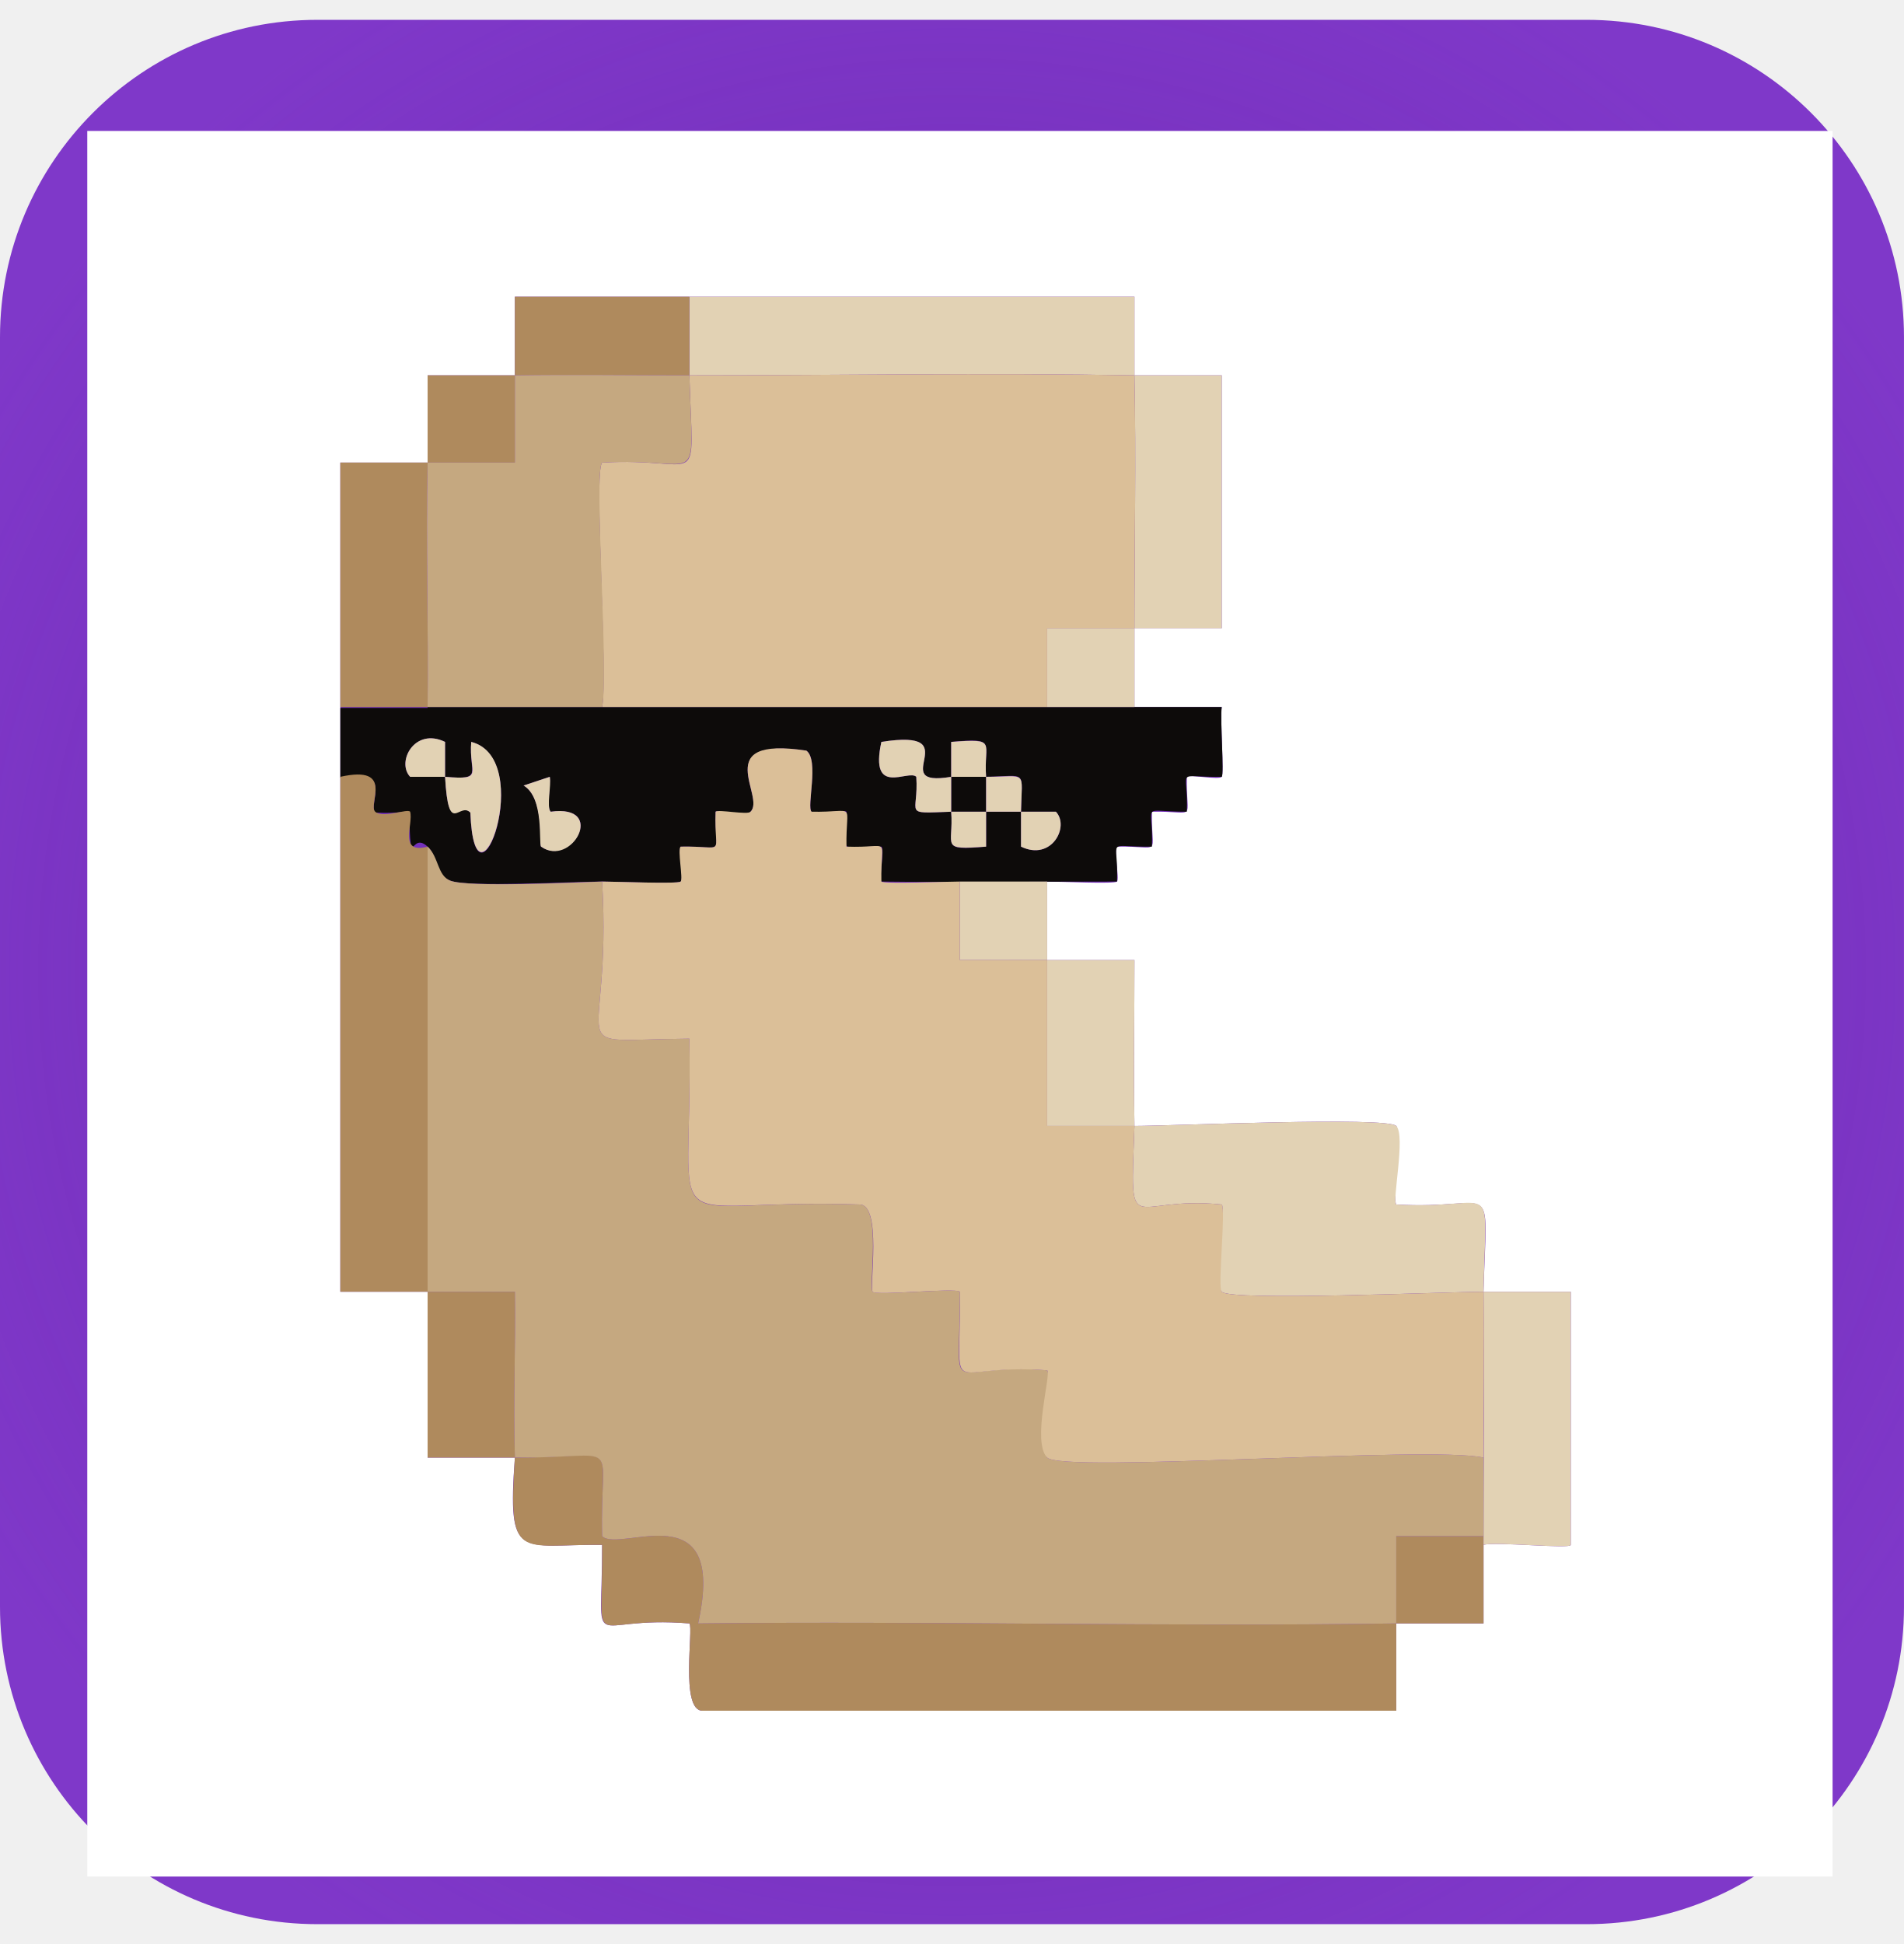
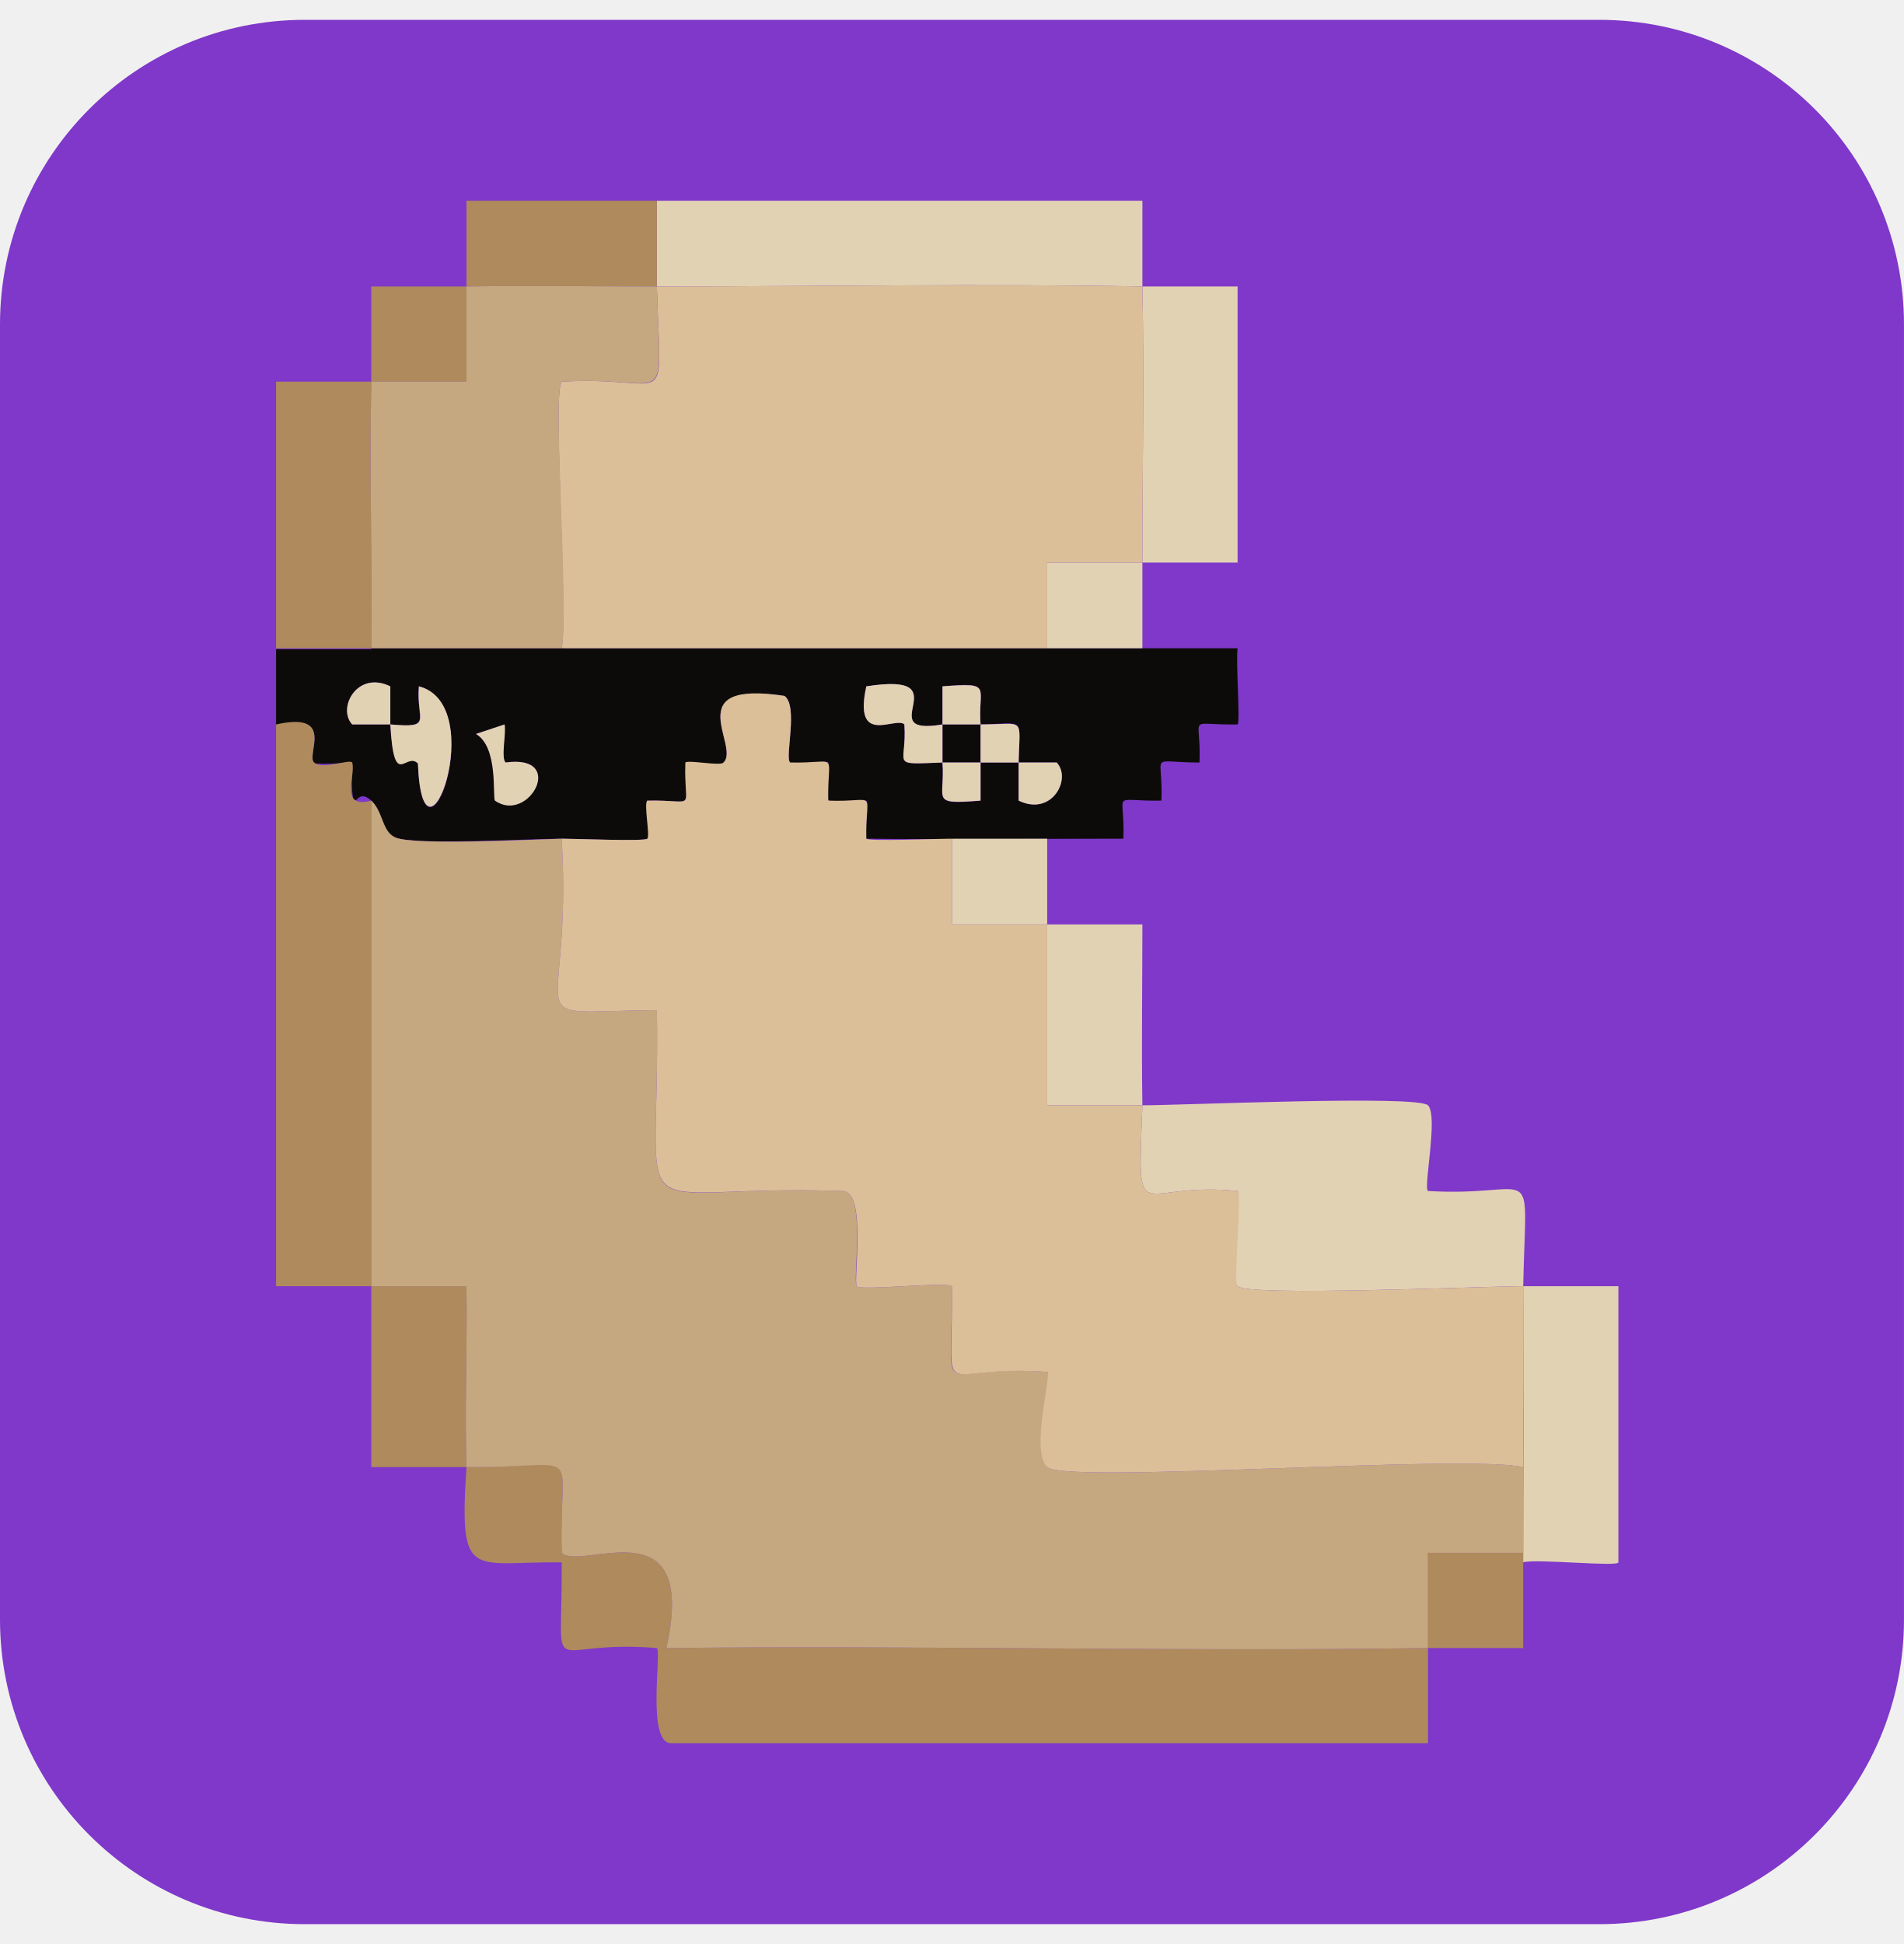
- <svg xmlns="http://www.w3.org/2000/svg" width="48" height="49" viewBox="0 0 48 49" fill="none">
-   <rect y="0.5" width="48" height="48" rx="8" fill="#7F38C9" />
-   <rect y="0.5" width="48" height="48" rx="8" fill="url(#paint0_radial_472_3436)" fill-opacity="0.6" />
-   <g transform="scale(0.22, 0.22) translate(10, 15)">
-     <path d="M200,0v200H0V0h200ZM49,28c-3.3,0-6.7,0-10,0,0,3.3,0,6.7,0,10-3.3,0-6.7,0-10,0,0,31.7,0,63.3,0,95,3.3,0,6.7,0,10,0,0,6.3,0,12.7,0,19,3.3,0,6.7,0,10,0-.9,12,.6,9.9,10,10,0,13.3-2,8,10,9,.5.5-1.1,10,1.5,10h79.5c0-3.3,0-6.7,0-10,3.3,0,6.7,0,10,0,0-3,0-6,0-9,1.3-.4,10,.5,10,0v-29c-3.3,0-6.7,0-10,0,.4-13.8,1.6-9.3-10-10-.4-.4.5-8.6,0-9-1.1-1.1-25.8,0-30,0-.1-6.3,0-12.7,0-19-3.3,0-6.7,0-10,0v-9c1.5,0,7.7.3,8,0s-.4-3.7,0-4c5.3-.1,3.9,1.3,4-4,5.3-.1,3.9,1.3,4-4,.3-.3,3.7.4,4,0s-.2-6.5,0-8c-3.3,0-6.7,0-10,0v-9c3.3,0,6.7,0,10,0v-29c-3.3,0-6.7,0-10,0,0-3,0-6,0-9-23.7,0-47.3,0-71,0,0,3,0,6,0,9Z" fill="white" />
-     <path d="M103,74c0,1.3,0,2.7,0,4-1.3,0-2.7,0-4,0,0-1.3,0-2.7,0-4,1.3,0,2.7,0,4,0Z" fill="#0d0b0a" />
-     <path d="M39,66c30.1,0,61,0,91,0-.2,1.5.3,7.7,0,8-5.5.1-3.8-1.2-4,4-5.5,0-3.8-1.2-4,4-5.5.1-3.8-1.2-4,4-7.2,0-19.9.1-27,0-.3-.4.4-3.7,0-4-5.3-.1-3.9,1.3-4-4-.3-.3-3.7.4-4,0-.6-.5.9-6-.6-7-11.2-1.6-4.6,5.3-6.4,7s-3.7-.4-4,0c-.1,5.3,1.3,3.9-4,4-.3.3.4,3.7,0,4s-7.5,0-9,0c-3.4,0-15.3.7-17.4-.1s-1.3-2.7-2.6-3.9-1.6.4-1.9,0c-.7-5.6,1.6-3.6-4.1-3.9-.9-.9,2.3-5.4-4-4,0-2.7,0-5.3,0-8h10ZM41,74c0-1.3,0-2.7,0-4-3.5-1.7-5.6,2.3-4,4,1.3,0,2.7,0,4,0,.4,6.9,1.6,2.7,2.9,4.1.5,13.2,7.6-6.1.1-8.1-.3,3.6,1.5,4.4-3,4ZM99,74c-7.7,1.3,2.2-5.6-8-4-1.4,6.4,3.1,3.1,4,4,.3,4.4-1.7,4.2,4,4,.3,3.9-1.4,4.5,4,4,0-1.3,0-2.7,0-4,1.3,0,2.7,0,4,0,0,1.3,0,2.7,0,4,3.5,1.7,5.6-2.3,4-4-1.3,0-2.7,0-4,0,.1-4.9.8-4.1-4-4-.3-3.9,1.4-4.5-4-4,0,1.3,0,2.7,0,4ZM53.1,78c-.5-.5,0-2.9-.1-4l-3,1c2.4,1.4,1.8,6.7,2,7,3.5,2.4,7.6-4.9,1.1-4Z" fill="#0d0b0a" />
-     <path d="M29,74c6.3-1.4,3.1,3.2,4,4s3.7-.4,4,0c.4,1.4-1.4,4.9,2,4,0,17,0,34,0,51,3.3,0,6.7,0,10,0,.1,6.3-.2,12.7,0,19,12.7,0,9.7-2.7,10,9,2,2,14.4-5.3,11,10,26.6-.3,53.4.4,80,0,0-3.3,0-6.7,0-10h10c0,3.3,0,6.7,0,10-3.3,0-6.7,0-10,0,0,3.3,0,6.7,0,10h-79.5c-2.6,0-1-9.5-1.5-10-12-1-9.9,4.3-10-9-9.5-.1-10.8,2.1-10-10-3.3,0-6.7,0-10,0,0-6.3,0-12.7,0-19-3.3,0-6.7,0-10,0,0-19.7,0-39.4,0-59Z" fill="#af8a5d" />
-     <path d="M110,86v9c3.3,0,6.7,0,10,0,0,6.3-.1,12.7,0,19,4.2,0,28.9-1.1,30,0s-.5,8.6,0,9c11.7.7,10.3-3.9,10,10,3.3,0,6.7,0,10,0v29c0,.5-8.7-.4-10,0,0-9.7.1-19.3,0-29-4.3,0-28.9,1.1-30,0s.5-9.6,0-10c-10.7-1.1-10.5,4.6-10-9-3.3,0-6.7,0-10,0,0-6.3,0-12.7,0-19-3.3,0-6.7,0-10,0v-9c3.3,0,6.7,0,10,0Z" fill="#e2d2b4" />
-     <path d="M69,19c17,0,34,0,51,0,0,3,0,6,0,9,3.3,0,6.7,0,10,0v29c-3.3,0-6.7,0-10,0v9c-3.3,0-6.7,0-10,0v-9c3.3,0,6.7,0,10,0,0-9.6.2-19.4,0-29-17-.3-34,0-51,0,0-3,0-6,0-9Z" fill="#e2d2b4" />
-     <path d="M69,19c0,3,0,6,0,9-6.6,0-13.4-.1-20,0,0,3.3,0,6.7,0,10-3.3,0-6.7,0-10,0-.2,9.3.1,18.7,0,28h-10c0-9.3,0-18.7,0-28,3.3,0,6.7,0,10,0,0-3.3,0-6.7,0-10,3.3,0,6.7,0,10,0,0-3,0-6,0-9,6.7,0,13.4,0,20,0Z" fill="#af8a5d" />
-     <path d="M59,86c1.2,20.6-5.4,18.1,10,18,.4,24.5-4.3,18.2,19.5,19,2.6,0,1,9.5,1.5,10s9.6-.5,10,0c0,13.3-2,8,10,9,.5.5-.5,9.6,0,10,1.8,1.8,43.9-1.4,50,0,0,3,0,6,0,9h-10c0,3.3,0,6.7,0,10-26.6.4-53.4-.3-80,0,3.4-15.3-9-8-11-10-.3-11.7,2.7-8.9-10-9-.2-6.3.1-12.7,0-19-3.3,0-6.7,0-10,0,0-17,0-34,0-51,1.3,1.2,1.1,3.3,2.6,3.9,2.1.8,14,.2,17.4.1Z" fill="#c5a880" />
-     <path d="M59,86c1.5,0,8.7.3,9,0s-.4-3.7,0-4c5.4-.1,3.8,1.3,4-4,.3-.3,3.7.4,4,0,1.8-1.7-4.8-8.7,6.4-7,1.5,1.1,0,6.5.6,7,5.3.1,3.9-1.3,4,4,5.3.2,3.9-1.4,4,4,.3.3,7.3,0,9,0v9c3.3,0,6.7,0,10,0,0,6.3,0,12.7,0,19,3.3,0,6.7,0,10,0-.5,13.6-.7,7.9,10,9,.5.5-.5,9.6,0,10,1.1,1.1,25.8,0,30,0,.1,6.3,0,12.7,0,19-6.1-1.4-48.2,1.8-50,0s.5-9.6,0-10c-12-.9-9.9,4.2-10-9-.5-.5-9.6.5-10,0s1.1-10-1.5-10c-23.8-.8-19.1,5.4-19.5-19-15.4.1-8.8,2.6-10-18Z" fill="#dbbf98" />
-     <path d="M120,28c.2,9.6,0,19.4,0,29-3.3,0-6.7,0-10,0v9c-17,0-34,0-51,0,.7-3.7-1-27,0-28,11.7-.7,10.4,3.9,10-10,17,0,34-.3,51,0Z" fill="#dbbf98" />
-     <path d="M69,28c.4,13.8,1.6,9.3-10,10-1,1,.8,24.3,0,28h-20c.1-9.3-.2-18.7,0-28,3.3,0,6.7,0,10,0,0-3.3,0-6.7,0-10,6.6-.1,13.4,0,20,0Z" fill="#c5a880" />
-     <path d="M41,74c-1.3,0-2.7,0-4,0-1.6-1.7.5-5.7,4-4,0,1.3,0,2.7,0,4,4.6.4,2.7-.4,3-4,7.5,1.9.4,21.2-.1,8.1-1.3-1.3-2.5,2.9-2.9-4.1Z" fill="#e2d2b4" />
-     <path d="M99,74c0-1.3,0-2.7,0-4,5.4-.4,3.7,0,4,4-1.3,0-2.7,0-4,0Z" fill="#e2d2b4" />
-     <path d="M103,74c4.8,0,4.1-.9,4,4,1.3,0,2.7,0,4,0,1.6,1.7-.5,5.7-4,4,0-1.3,0-2.7,0-4-1.3,0-2.7,0-4,0,0-1.3,0-2.7,0-4Z" fill="#e2d2b4" />
-     <path d="M103,78c0,1.3,0,2.7,0,4-5.4.4-3.7,0-4-4,1.3,0,2.7,0,4,0Z" fill="#e2d2b4" />
-     <path d="M99,78c-5.7.2-3.7.4-4-4-.9-.9-5.4,2.4-4-4,10.2-1.6.3,5.3,8,4,0,1.3,0,2.7,0,4Z" fill="#e2d2b4" />
-     <path d="M53.1,78c6.5-.9,2.4,6.5-1.1,4-.3-.3.4-5.6-2-7l3-1c.2,1-.4,3.4.1,4Z" fill="#e2d2b4" />
-   </g>
-   <defs>
-     <radialGradient id="paint0_radial_472_3436" cx="0" cy="0" r="1" gradientUnits="userSpaceOnUse" gradientTransform="translate(24 24.5) rotate(90) scale(28.5)">
-       <stop stop-color="#5E1D9D" />
-       <stop offset="1" stop-color="#5E1D9D" stop-opacity="0" />
-     </radialGradient>
-   </defs>
+ <svg xmlns="http://www.w3.org/2000/svg" width="48" height="49" viewBox="0 0 200 200" fill="none">
+   <rect width="200" height="200" rx="32" fill="#7f38c9" />
+   <path d="M49,28c-3.3,0-6.7,0-10,0,0,3.3,0,6.7,0,10-3.3,0-6.7,0-10,0,0,31.7,0,63.3,0,95,3.3,0,6.7,0,10,0,0,6.3,0,12.7,0,19,3.3,0,6.7,0,10,0-.9,12,.6,9.9,10,10,0,13.3-2,8,10,9,.5.5-1.1,10,1.5,10h79.5c0-3.3,0-6.7,0-10,3.3,0,6.7,0,10,0,0-3,0-6,0-9,1.3-.4,10,.5,10,0v-29c-3.3,0-6.7,0-10,0,.4-13.8,1.6-9.3-10-10-.4-.4.5-8.6,0-9-1.1-1.1-25.8,0-30,0-.1-6.3,0-12.7,0-19-3.3,0-6.7,0-10,0v-9c1.5,0,7.7.3,8,0s-.4-3.7,0-4c5.3-.1,3.9,1.3,4-4,5.3-.1,3.9,1.3,4-4,.3-.3,3.7.4,4,0s-.2-6.5,0-8c-3.3,0-6.7,0-10,0v-9c3.3,0,6.7,0,10,0v-29c-3.3,0-6.7,0-10,0,0-3,0-6,0-9-23.7,0-47.3,0-71,0,0,3,0,6,0,9Z" fill="#7f38c9" />
+   <path d="M103,74c0,1.3,0,2.7,0,4-1.3,0-2.7,0-4,0,0-1.3,0-2.7,0-4,1.3,0,2.7,0,4,0Z" fill="#0d0b0a" />
+   <path d="M39,66c30.1,0,61,0,91,0-.2,1.5.3,7.7,0,8-5.5.1-3.8-1.2-4,4-5.5,0-3.8-1.2-4,4-5.5.1-3.8-1.2-4,4-7.2,0-19.9.1-27,0-.3-.4.4-3.7,0-4-5.3-.1-3.9,1.3-4-4-.3-.3-3.7.4-4,0-.6-.5.9-6-.6-7-11.2-1.6-4.6,5.3-6.4,7s-3.7-.4-4,0c-.1,5.3,1.3,3.9-4,4-.3.3.4,3.7,0,4s-7.5,0-9,0c-3.4,0-15.3.7-17.4-.1s-1.3-2.7-2.6-3.9-1.6.4-1.9,0c-.7-5.6,1.6-3.6-4.1-3.9-.9-.9,2.3-5.4-4-4,0-2.7,0-5.3,0-8h10ZM41,74c0-1.3,0-2.7,0-4-3.5-1.7-5.6,2.3-4,4,1.3,0,2.7,0,4,0,.4,6.9,1.6,2.7,2.9,4.1.5,13.2,7.6-6.1.1-8.1-.3,3.6,1.5,4.4-3,4ZM99,74c-7.7,1.3,2.2-5.6-8-4-1.4,6.4,3.1,3.1,4,4,.3,4.4-1.7,4.2,4,4,.3,3.9-1.4,4.5,4,4,0-1.3,0-2.7,0-4,1.3,0,2.7,0,4,0,0,1.3,0,2.7,0,4,3.5,1.7,5.6-2.3,4-4-1.3,0-2.7,0-4,0,.1-4.9.8-4.1-4-4-.3-3.9,1.4-4.5-4-4,0,1.3,0,2.7,0,4ZM53.1,78c-.5-.5,0-2.9-.1-4l-3,1c2.4,1.4,1.8,6.7,2,7,3.5,2.4,7.6-4.9,1.1-4Z" fill="#0d0b0a" />
+   <path d="M29,74c6.3-1.4,3.1,3.2,4,4s3.7-.4,4,0c.4,1.4-1.4,4.9,2,4,0,17,0,34,0,51,3.3,0,6.7,0,10,0,.1,6.3-.2,12.7,0,19,12.7,0,9.7-2.7,10,9,2,2,14.4-5.3,11,10,26.6-.3,53.4.4,80,0,0-3.3,0-6.7,0-10h10c0,3.3,0,6.7,0,10-3.3,0-6.7,0-10,0,0,3.3,0,6.7,0,10h-79.5c-2.6,0-1-9.5-1.5-10-12-1-9.9,4.3-10-9-9.5-.1-10.8,2.1-10-10-3.3,0-6.7,0-10,0,0-6.3,0-12.7,0-19-3.3,0-6.7,0-10,0,0-19.7,0-39.4,0-59Z" fill="#af8a5d" />
+   <path d="M110,86v9c3.3,0,6.7,0,10,0,0,6.3-.1,12.7,0,19,4.2,0,28.9-1.1,30,0s-.5,8.6,0,9c11.7.7,10.3-3.9,10,10,3.3,0,6.7,0,10,0v29c0,.5-8.7-.4-10,0,0-9.7.1-19.3,0-29-4.3,0-28.9,1.1-30,0s.5-9.6,0-10c-10.7-1.1-10.5,4.6-10-9-3.3,0-6.7,0-10,0,0-6.3,0-12.7,0-19-3.3,0-6.7,0-10,0v-9c3.3,0,6.7,0,10,0Z" fill="#e2d2b4" />
+   <path d="M69,19c17,0,34,0,51,0,0,3,0,6,0,9,3.3,0,6.7,0,10,0v29c-3.3,0-6.7,0-10,0v9c-3.3,0-6.7,0-10,0v-9c3.3,0,6.7,0,10,0,0-9.6.2-19.4,0-29-17-.3-34,0-51,0,0-3,0-6,0-9Z" fill="#e2d2b4" />
+   <path d="M69,19c0,3,0,6,0,9-6.6,0-13.4-.1-20,0,0,3.3,0,6.7,0,10-3.3,0-6.7,0-10,0-.2,9.3.1,18.7,0,28h-10c0-9.3,0-18.7,0-28,3.3,0,6.7,0,10,0,0-3.3,0-6.7,0-10,3.3,0,6.7,0,10,0,0-3,0-6,0-9,6.7,0,13.4,0,20,0Z" fill="#af8a5d" />
+   <path d="M59,86c1.2,20.6-5.4,18.1,10,18,.4,24.5-4.3,18.2,19.5,19,2.6,0,1,9.5,1.5,10s9.6-.5,10,0c0,13.3-2,8,10,9,.5.5-.5,9.6,0,10,1.8,1.8,43.9-1.4,50,0,0,3,0,6,0,9h-10c0,3.3,0,6.7,0,10-26.6.4-53.4-.3-80,0,3.4-15.3-9-8-11-10-.3-11.7,2.7-8.9-10-9-.2-6.3.1-12.7,0-19-3.3,0-6.7,0-10,0,0-17,0-34,0-51,1.3,1.2,1.1,3.3,2.6,3.9,2.1.8,14,.2,17.4.1Z" fill="#c5a880" />
+   <path d="M59,86c1.5,0,8.7.3,9,0s-.4-3.7,0-4c5.4-.1,3.8,1.3,4-4,.3-.3,3.7.4,4,0,1.8-1.7-4.8-8.7,6.4-7,1.5,1.1,0,6.5.6,7,5.3.1,3.9-1.3,4,4,5.3.2,3.9-1.4,4,4,.3.3,7.3,0,9,0v9c3.3,0,6.7,0,10,0,0,6.3,0,12.7,0,19,3.3,0,6.7,0,10,0-.5,13.6-.7,7.9,10,9,.5.5-.5,9.6,0,10,1.1,1.1,25.8,0,30,0,.1,6.3,0,12.7,0,19-6.1-1.4-48.2,1.8-50,0s.5-9.6,0-10c-12-.9-9.9,4.2-10-9-.5-.5-9.6.5-10,0s1.1-10-1.5-10c-23.8-.8-19.1,5.4-19.5-19-15.4.1-8.8,2.6-10-18Z" fill="#dbbf98" />
+   <path d="M120,28c.2,9.6,0,19.4,0,29-3.3,0-6.7,0-10,0v9c-17,0-34,0-51,0,.7-3.7-1-27,0-28,11.7-.7,10.4,3.9,10-10,17,0,34-.3,51,0Z" fill="#dbbf98" />
+   <path d="M69,28c.4,13.8,1.6,9.3-10,10-1,1,.8,24.3,0,28h-20c.1-9.3-.2-18.7,0-28,3.3,0,6.7,0,10,0,0-3.3,0-6.7,0-10,6.6-.1,13.4,0,20,0Z" fill="#c5a880" />
+   <path d="M41,74c-1.3,0-2.7,0-4,0-1.6-1.7.5-5.7,4-4,0,1.3,0,2.7,0,4,4.6.4,2.7-.4,3-4,7.5,1.9.4,21.2-.1,8.1-1.3-1.3-2.5,2.9-2.9-4.1Z" fill="#e2d2b4" />
+   <path d="M99,74c0-1.3,0-2.7,0-4,5.4-.4,3.7,0,4,4-1.3,0-2.7,0-4,0Z" fill="#e2d2b4" />
+   <path d="M103,74c4.8,0,4.1-.9,4,4,1.3,0,2.7,0,4,0,1.6,1.7-.5,5.7-4,4,0-1.3,0-2.7,0-4-1.3,0-2.7,0-4,0,0-1.3,0-2.7,0-4Z" fill="#e2d2b4" />
+   <path d="M103,78c0,1.3,0,2.7,0,4-5.4.4-3.7,0-4-4,1.3,0,2.7,0,4,0Z" fill="#e2d2b4" />
+   <path d="M99,78c-5.7.2-3.7.4-4-4-.9-.9-5.4,2.4-4-4,10.2-1.6.3,5.3,8,4,0,1.3,0,2.7,0,4Z" fill="#e2d2b4" />
+   <path d="M53.1,78c6.5-.9,2.4,6.5-1.1,4-.3-.3.4-5.6-2-7l3-1c.2,1-.4,3.4.1,4Z" fill="#e2d2b4" />
</svg>
